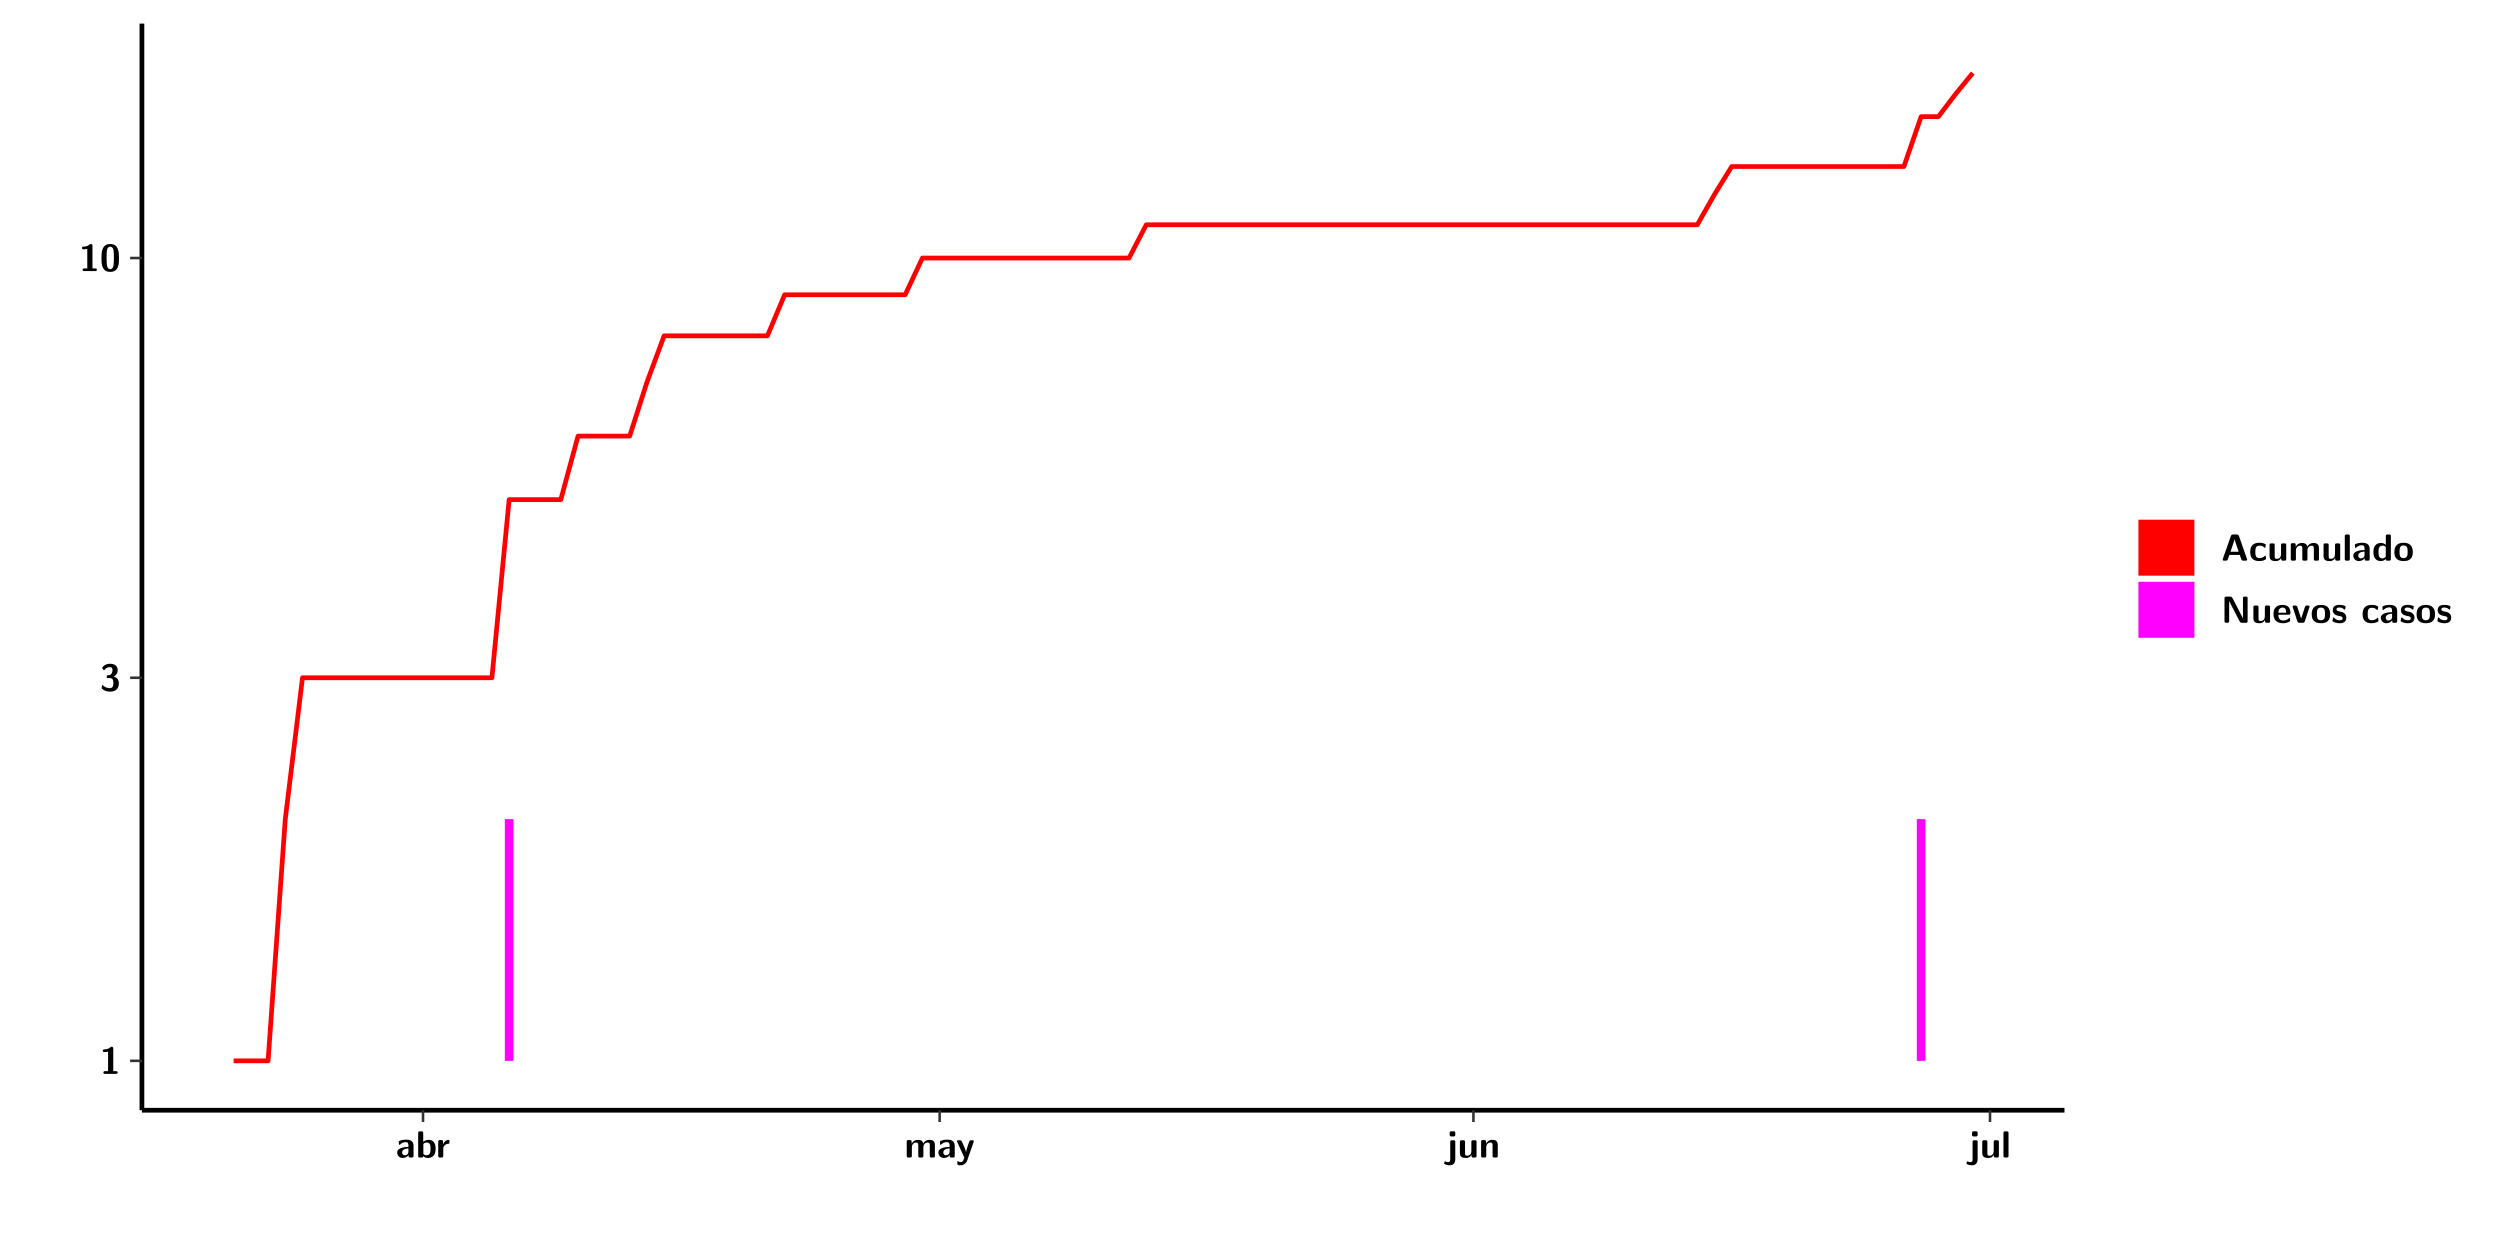
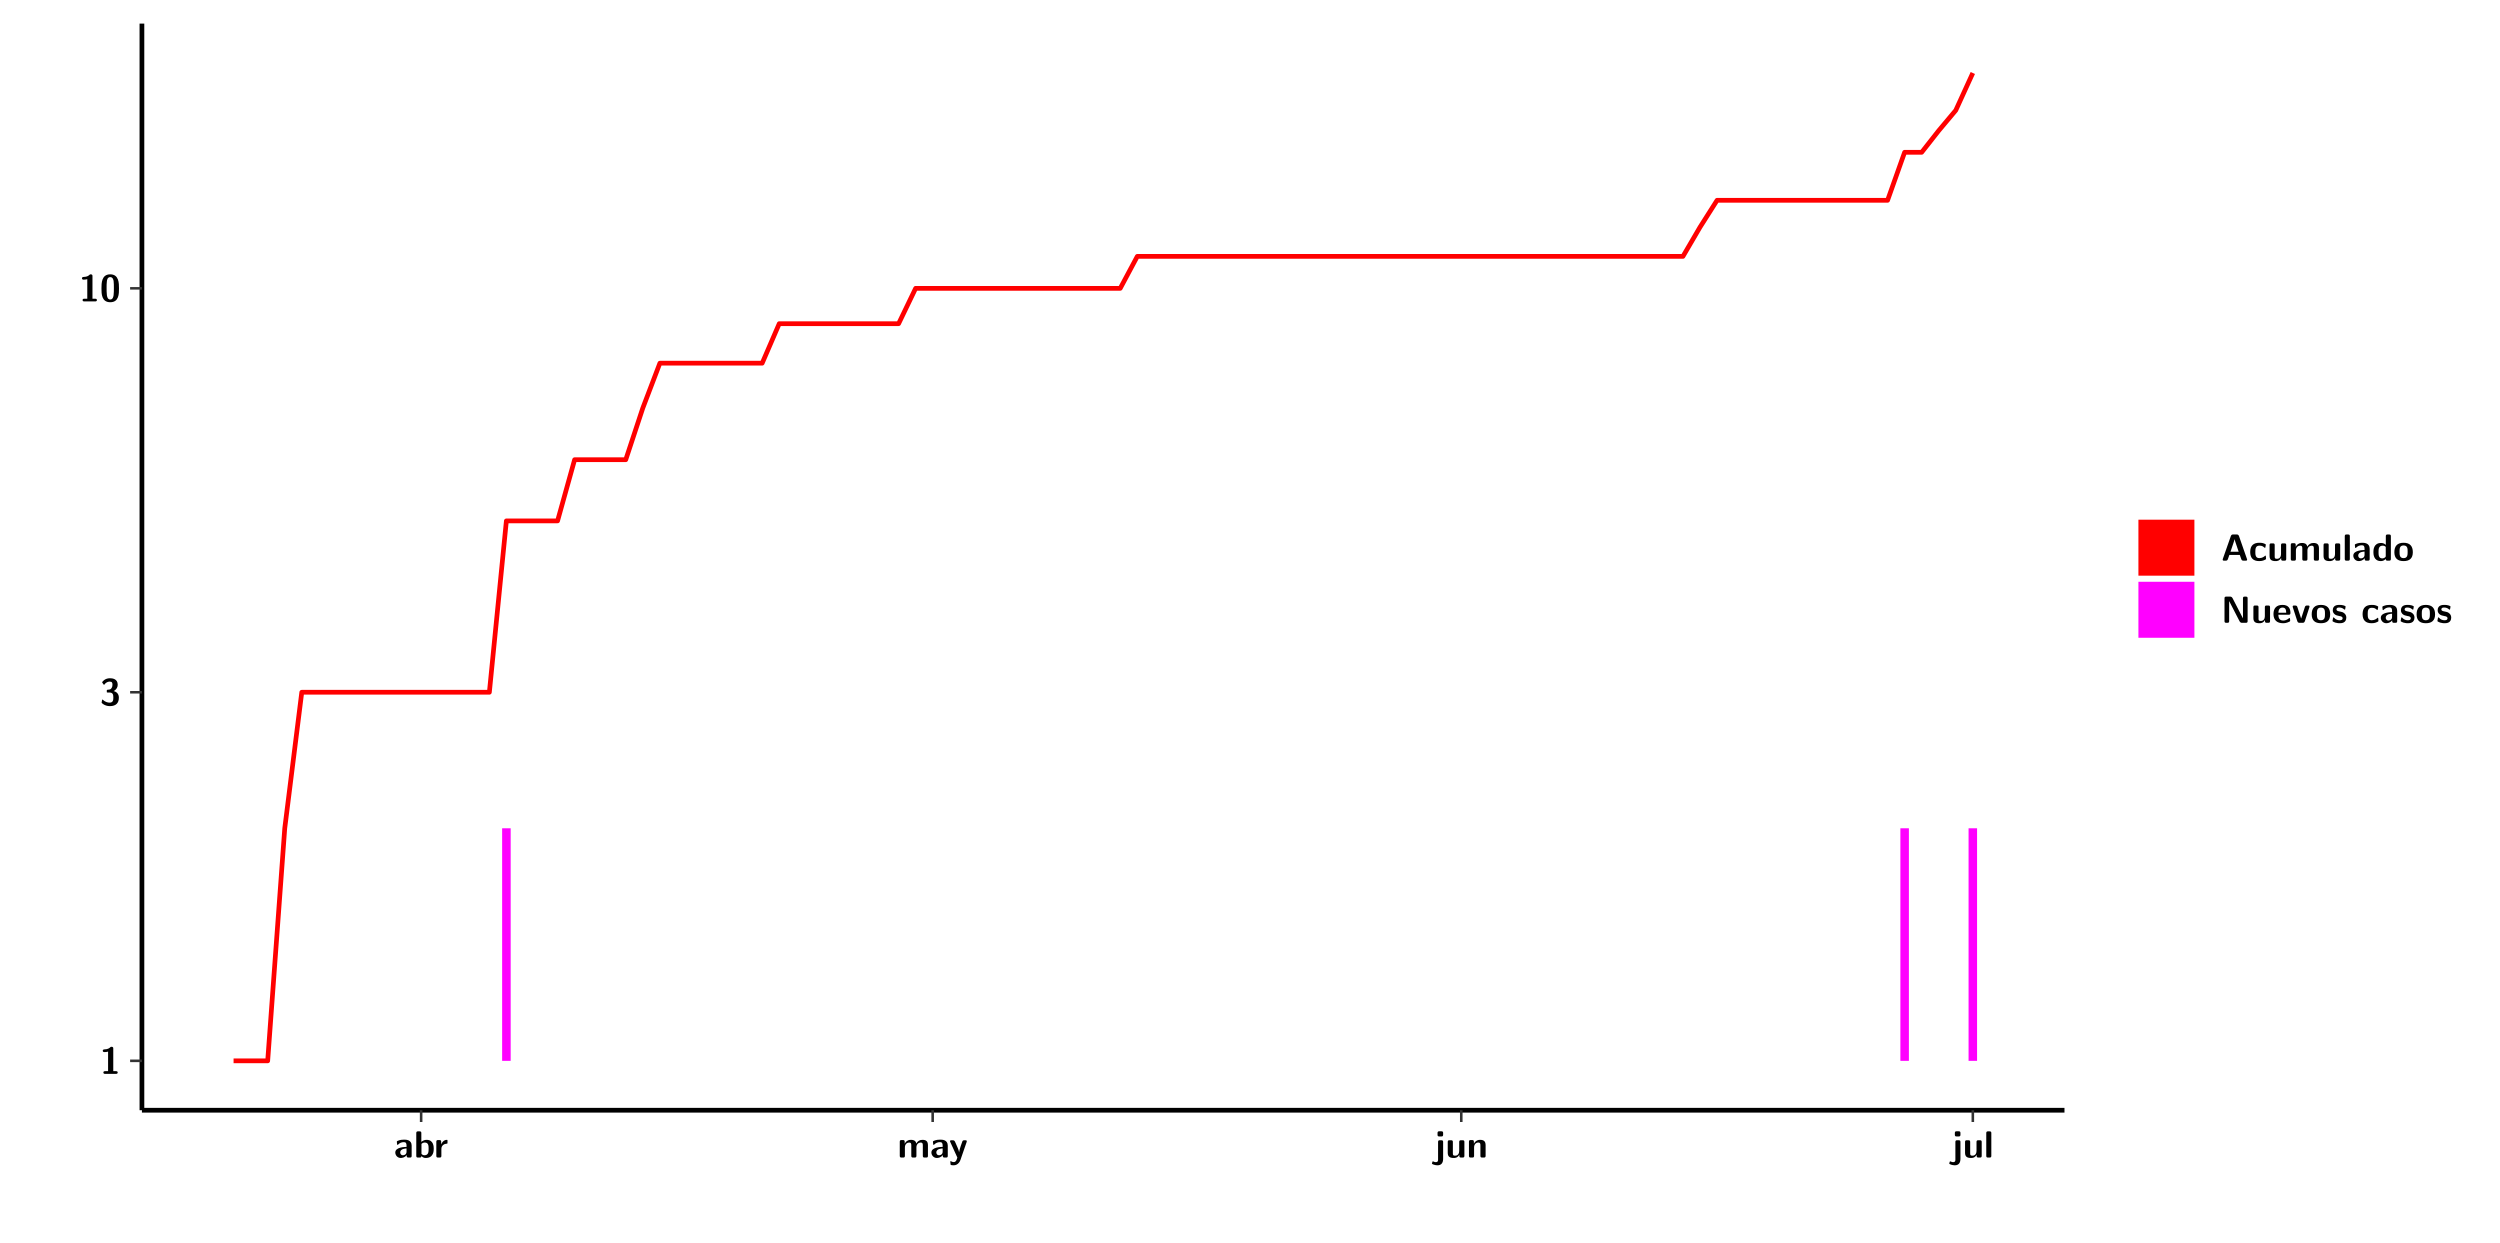
<svg xmlns="http://www.w3.org/2000/svg" xmlns:xlink="http://www.w3.org/1999/xlink" width="579.653pt" height="288pt" viewBox="0 0 579.653 288" version="1.1">
  <defs>
    <g>
      <symbol overflow="visible" id="glyph0-0">
        <path style="stroke:none;" d="" />
      </symbol>
      <symbol overflow="visible" id="glyph0-1">
        <path style="stroke:none;" d="M 3.109 -5.859 C 3.109 -6.016 3.109 -6.281 2.719 -6.281 C 2.547 -6.281 2.516 -6.266 2.406 -6.156 C 2.25 -6.016 1.922 -5.688 1.047 -5.672 C 0.891 -5.672 0.672 -5.609 0.672 -5.359 C 0.672 -5.047 0.969 -5.047 1.094 -5.047 C 1.344 -5.047 1.656 -5.078 1.906 -5.156 L 1.906 -0.625 L 1.234 -0.625 C 1.109 -0.625 0.812 -0.625 0.812 -0.312 C 0.812 0 1.109 0 1.234 0 L 3.719 0 C 3.828 0 4.141 0 4.141 -0.312 C 4.141 -0.625 3.828 -0.625 3.719 -0.625 L 3.109 -0.625 Z M 3.109 -5.859 " />
      </symbol>
      <symbol overflow="visible" id="glyph0-2">
        <path style="stroke:none;" d="M 0.844 -4.859 C 0.906 -4.766 0.953 -4.766 0.969 -4.766 C 1.031 -4.766 1.047 -4.797 1.094 -4.859 C 1.547 -5.5 2.172 -5.5 2.281 -5.5 C 2.844 -5.5 2.922 -5.203 2.922 -4.781 C 2.922 -4.656 2.922 -4.234 2.641 -3.906 C 2.438 -3.656 2.219 -3.641 1.953 -3.625 C 1.859 -3.609 1.688 -3.609 1.672 -3.578 C 1.609 -3.562 1.609 -3.5 1.609 -3.359 L 1.609 -3.203 C 1.609 -2.984 1.609 -2.969 1.844 -2.969 L 2.219 -2.969 C 3.031 -2.969 3.125 -2.469 3.125 -1.797 C 3.125 -1.203 3.062 -0.625 2.266 -0.625 C 1.984 -0.625 1.328 -0.688 0.75 -1.25 C 0.672 -1.328 0.656 -1.328 0.625 -1.328 C 0.531 -1.328 0.516 -1.25 0.516 -1.234 C 0.516 -1.234 0.406 -0.672 0.406 -0.625 C 0.406 -0.516 1.156 0.188 2.312 0.188 C 3.812 0.188 4.406 -0.609 4.406 -1.781 C 4.406 -2.562 3.984 -3.109 3.203 -3.297 C 3.906 -3.688 4.141 -4.266 4.141 -4.766 C 4.141 -6.156 2.891 -6.281 2.328 -6.281 C 1.125 -6.281 0.531 -5.422 0.531 -5.344 C 0.531 -5.297 0.594 -5.219 0.594 -5.219 Z M 0.844 -4.859 " />
      </symbol>
      <symbol overflow="visible" id="glyph0-3">
        <path style="stroke:none;" d="M 4.438 -3 C 4.438 -4.203 4.438 -6.281 2.406 -6.281 C 0.375 -6.281 0.375 -4.219 0.375 -3 C 0.375 -1.812 0.375 0.188 2.406 0.188 C 4.438 0.188 4.438 -1.781 4.438 -3 Z M 2.406 -0.438 C 1.75 -0.438 1.656 -1.25 1.625 -1.484 C 1.562 -1.953 1.562 -2.766 1.562 -3.125 C 1.562 -3.641 1.562 -4.203 1.625 -4.641 C 1.641 -4.875 1.734 -5.641 2.406 -5.641 C 3.047 -5.641 3.156 -4.906 3.188 -4.734 C 3.25 -4.281 3.25 -3.594 3.25 -3.125 C 3.25 -2.625 3.25 -1.953 3.188 -1.469 C 3.156 -1.234 3.062 -0.438 2.406 -0.438 Z M 2.406 -0.438 " />
      </symbol>
      <symbol overflow="visible" id="glyph0-4">
        <path style="stroke:none;" d="M 4.062 -2.766 C 4.062 -4.156 2.734 -4.156 2.297 -4.156 C 1.891 -4.156 1.453 -4.125 0.859 -3.891 C 0.672 -3.797 0.625 -3.781 0.625 -3.688 C 0.625 -3.625 0.688 -3.109 0.688 -3.047 C 0.703 -2.984 0.75 -2.938 0.812 -2.938 C 0.844 -2.938 0.875 -2.969 0.906 -3 C 1.281 -3.391 1.719 -3.578 2.266 -3.578 C 2.734 -3.578 2.875 -3.297 2.875 -2.781 L 2.875 -2.469 C 2.562 -2.469 0.266 -2.453 0.266 -1.172 C 0.266 -0.547 0.766 0.094 1.531 0.094 C 1.828 0.094 2.484 0.016 2.906 -0.594 L 2.906 -0.422 C 2.906 -0.141 2.969 0 3.328 0 L 3.641 0 C 3.984 0 4.062 -0.109 4.062 -0.422 Z M 2.875 -1.344 C 2.875 -0.531 2.047 -0.531 2.016 -0.531 C 1.641 -0.531 1.406 -0.844 1.406 -1.188 C 1.406 -2.047 2.625 -2.109 2.875 -2.109 Z M 2.875 -1.344 " />
      </symbol>
      <symbol overflow="visible" id="glyph0-5">
        <path style="stroke:none;" d="M 1.703 -5.656 C 1.703 -5.938 1.641 -6.078 1.281 -6.078 L 0.953 -6.078 C 0.641 -6.078 0.531 -5.984 0.531 -5.656 L 0.531 -0.422 C 0.531 -0.109 0.625 0 0.953 0 L 1.312 0 C 1.453 0 1.719 0 1.734 -0.344 C 2.125 0.094 2.578 0.094 2.719 0.094 C 4.578 0.094 4.578 -1.594 4.578 -2.031 C 4.578 -2.453 4.578 -4.109 2.938 -4.109 C 2.219 -4.109 1.781 -3.703 1.703 -3.625 Z M 1.734 -3.172 C 1.844 -3.281 2.109 -3.484 2.5 -3.484 C 3.391 -3.484 3.391 -2.672 3.391 -2.016 C 3.391 -1.375 3.391 -0.531 2.406 -0.531 C 2.047 -0.531 1.828 -0.75 1.734 -0.875 Z M 1.734 -3.172 " />
      </symbol>
      <symbol overflow="visible" id="glyph0-6">
        <path style="stroke:none;" d="M 1.703 -2.016 C 1.703 -2.844 2.391 -3.188 2.938 -3.219 C 3.109 -3.234 3.125 -3.234 3.125 -3.469 L 3.125 -3.875 C 3.125 -4.047 3.125 -4.109 2.969 -4.109 C 2.719 -4.109 2.078 -4.031 1.672 -3.078 L 1.656 -3.078 L 1.656 -3.641 C 1.656 -3.922 1.594 -4.062 1.234 -4.062 L 0.953 -4.062 C 0.641 -4.062 0.531 -3.969 0.531 -3.641 L 0.531 -0.422 C 0.531 -0.109 0.625 0 0.953 0 L 1.281 0 C 1.609 0 1.703 -0.109 1.703 -0.422 Z M 1.703 -2.016 " />
      </symbol>
      <symbol overflow="visible" id="glyph0-7">
        <path style="stroke:none;" d="M 7.062 -2.844 C 7.062 -3.75 6.672 -4.109 5.781 -4.109 C 5.156 -4.109 4.688 -3.828 4.359 -3.25 C 4.219 -4.078 3.484 -4.109 3.109 -4.109 C 2.938 -4.109 2.578 -4.109 2.188 -3.828 C 1.906 -3.625 1.734 -3.344 1.672 -3.203 L 1.672 -3.641 C 1.672 -3.922 1.609 -4.062 1.25 -4.062 L 0.953 -4.062 C 0.625 -4.062 0.531 -3.969 0.531 -3.641 L 0.531 -0.422 C 0.531 -0.109 0.625 0 0.953 0 L 1.297 0 C 1.625 0 1.719 -0.109 1.719 -0.422 L 1.719 -2.359 C 1.719 -3.141 2.25 -3.484 2.688 -3.484 C 3.109 -3.484 3.203 -3.297 3.203 -2.828 L 3.203 -0.422 C 3.203 -0.109 3.297 0 3.625 0 L 3.969 0 C 4.297 0 4.391 -0.109 4.391 -0.422 L 4.391 -2.359 C 4.391 -3.141 4.922 -3.484 5.359 -3.484 C 5.781 -3.484 5.875 -3.297 5.875 -2.828 L 5.875 -0.422 C 5.875 -0.109 5.969 0 6.297 0 L 6.641 0 C 6.984 0 7.062 -0.109 7.062 -0.422 Z M 7.062 -2.844 " />
      </symbol>
      <symbol overflow="visible" id="glyph0-8">
        <path style="stroke:none;" d="M 4.109 -3.609 C 4.141 -3.719 4.141 -3.734 4.141 -3.781 C 4.141 -4.016 3.906 -4.016 3.797 -4.016 L 3.609 -4.016 C 3.469 -4.016 3.266 -4.016 3.141 -3.812 C 3.109 -3.766 2.406 -1.828 2.359 -1.25 L 2.344 -1.25 C 2.312 -1.672 1.953 -2.484 1.562 -3.328 C 1.328 -3.891 1.266 -4.016 0.828 -4.016 L 0.594 -4.016 C 0.469 -4.016 0.25 -4.016 0.25 -3.781 C 0.25 -3.75 0.281 -3.688 0.297 -3.641 L 1.953 0 C 1.891 0.188 1.859 0.281 1.828 0.375 C 1.734 0.656 1.578 1.047 1.109 1.047 C 0.812 1.047 0.609 0.922 0.516 0.875 C 0.469 0.844 0.453 0.828 0.422 0.828 C 0.391 0.828 0.312 0.859 0.312 0.969 C 0.312 1.031 0.375 1.641 0.391 1.672 C 0.469 1.781 0.953 1.797 1.094 1.797 C 2.172 1.797 2.609 0.766 2.672 0.547 Z M 4.109 -3.609 " />
      </symbol>
      <symbol overflow="visible" id="glyph0-9">
        <path style="stroke:none;" d="M 1.969 -5.672 C 1.969 -5.953 1.906 -6.094 1.547 -6.094 L 1.094 -6.094 C 0.766 -6.094 0.672 -5.984 0.672 -5.672 L 0.672 -5.312 C 0.672 -5.031 0.734 -4.891 1.094 -4.891 L 1.547 -4.891 C 1.875 -4.891 1.969 -5 1.969 -5.312 Z M 0.797 0.484 C 0.797 0.703 0.797 1.062 0.25 1.062 C 0.156 1.062 -0.094 1.031 -0.266 0.922 C -0.359 0.875 -0.375 0.875 -0.406 0.875 C -0.484 0.875 -0.5 0.922 -0.547 1.094 C -0.609 1.281 -0.625 1.359 -0.625 1.391 C -0.625 1.547 0.109 1.797 0.656 1.797 C 1.625 1.797 1.969 1.141 1.969 0.281 L 1.969 -3.594 C 1.969 -3.875 1.906 -4.016 1.547 -4.016 L 1.219 -4.016 C 0.891 -4.016 0.797 -3.906 0.797 -3.594 Z M 0.797 0.484 " />
      </symbol>
      <symbol overflow="visible" id="glyph0-10">
        <path style="stroke:none;" d="M 4.391 -3.594 C 4.391 -3.875 4.328 -4.016 3.969 -4.016 L 3.609 -4.016 C 3.281 -4.016 3.188 -3.906 3.188 -3.594 L 3.188 -1.516 C 3.188 -0.938 2.891 -0.438 2.266 -0.438 C 1.766 -0.438 1.719 -0.562 1.719 -1.031 L 1.719 -3.594 C 1.719 -3.875 1.656 -4.016 1.297 -4.016 L 0.953 -4.016 C 0.625 -4.016 0.531 -3.922 0.531 -3.594 L 0.531 -1.109 C 0.531 -0.172 1.031 0.094 1.953 0.094 C 2.188 0.094 2.812 0.094 3.219 -0.656 L 3.219 -0.422 C 3.219 -0.141 3.281 0 3.641 0 L 3.969 0 C 4.297 0 4.391 -0.109 4.391 -0.422 Z M 4.391 -3.594 " />
      </symbol>
      <symbol overflow="visible" id="glyph0-11">
        <path style="stroke:none;" d="M 4.391 -2.844 C 4.391 -3.75 4 -4.109 3.109 -4.109 C 2.188 -4.109 1.781 -3.438 1.672 -3.203 L 1.672 -3.641 C 1.672 -3.922 1.609 -4.062 1.25 -4.062 L 0.953 -4.062 C 0.625 -4.062 0.531 -3.969 0.531 -3.641 L 0.531 -0.422 C 0.531 -0.109 0.625 0 0.953 0 L 1.297 0 C 1.625 0 1.719 -0.109 1.719 -0.422 L 1.719 -2.359 C 1.719 -3.125 2.219 -3.484 2.688 -3.484 C 3.109 -3.484 3.188 -3.281 3.188 -2.828 L 3.188 -0.422 C 3.188 -0.141 3.25 0 3.609 0 L 3.969 0 C 4.297 0 4.391 -0.109 4.391 -0.422 Z M 4.391 -2.844 " />
      </symbol>
      <symbol overflow="visible" id="glyph0-12">
        <path style="stroke:none;" d="M 1.703 -5.656 C 1.703 -5.938 1.641 -6.078 1.281 -6.078 L 0.953 -6.078 C 0.641 -6.078 0.531 -5.984 0.531 -5.656 L 0.531 -0.422 C 0.531 -0.109 0.625 0 0.953 0 L 1.281 0 C 1.609 0 1.703 -0.109 1.703 -0.422 Z M 1.703 -5.656 " />
      </symbol>
      <symbol overflow="visible" id="glyph0-13">
        <path style="stroke:none;" d="M 4.156 -5.703 C 4.031 -6.078 3.766 -6.078 3.594 -6.078 L 2.828 -6.078 C 2.641 -6.078 2.391 -6.078 2.266 -5.703 L 0.406 -0.406 C 0.375 -0.297 0.375 -0.281 0.375 -0.234 C 0.375 0 0.594 0 0.703 0 L 1.031 0 C 1.188 0 1.453 0 1.578 -0.344 L 1.922 -1.328 L 4.344 -1.328 L 4.641 -0.484 C 4.75 -0.172 4.812 0 5.234 0 L 5.703 0 C 5.828 0 6.047 0 6.047 -0.234 C 6.047 -0.281 6.047 -0.297 6 -0.406 Z M 2.812 -3.938 C 2.938 -4.328 3.062 -4.656 3.125 -4.969 L 3.141 -4.969 C 3.188 -4.766 3.188 -4.75 3.25 -4.547 L 4.078 -2.078 L 2.188 -2.078 Z M 2.812 -3.938 " />
      </symbol>
      <symbol overflow="visible" id="glyph0-14">
        <path style="stroke:none;" d="M 4 -0.438 C 4 -0.531 3.969 -0.938 3.953 -1.047 C 3.953 -1.078 3.938 -1.172 3.844 -1.172 C 3.812 -1.172 3.797 -1.172 3.703 -1.078 C 3.562 -0.953 3.141 -0.594 2.422 -0.594 C 1.516 -0.594 1.516 -1.469 1.516 -2.031 C 1.516 -2.75 1.562 -3.484 2.453 -3.484 C 3.031 -3.484 3.266 -3.344 3.578 -3.078 C 3.688 -2.984 3.703 -2.984 3.734 -2.984 C 3.828 -2.984 3.844 -3.062 3.844 -3.094 C 3.859 -3.172 3.953 -3.656 3.953 -3.703 C 3.953 -3.781 3.891 -3.812 3.75 -3.891 C 3.328 -4.078 3.062 -4.156 2.453 -4.156 C 1.141 -4.156 0.328 -3.547 0.328 -2.016 C 0.328 -0.562 1.078 0.094 2.406 0.094 C 2.641 0.094 3.172 0.094 3.75 -0.203 C 4 -0.344 4 -0.344 4 -0.438 Z M 4 -0.438 " />
      </symbol>
      <symbol overflow="visible" id="glyph0-15">
        <path style="stroke:none;" d="M 4.375 -5.656 C 4.375 -5.938 4.312 -6.078 3.953 -6.078 L 3.625 -6.078 C 3.297 -6.078 3.203 -5.969 3.203 -5.656 L 3.203 -3.672 C 2.812 -4.047 2.375 -4.109 2.109 -4.109 C 0.328 -4.109 0.328 -2.422 0.328 -2 C 0.328 -1.594 0.328 0.094 2.062 0.094 C 2.422 0.094 2.812 -0.016 3.188 -0.406 C 3.188 -0.094 3.297 0 3.609 0 L 3.953 0 C 4.281 0 4.375 -0.109 4.375 -0.422 Z M 3.188 -1.094 C 3.188 -0.953 3.188 -0.875 2.922 -0.688 C 2.703 -0.547 2.5 -0.531 2.406 -0.531 C 1.516 -0.531 1.516 -1.344 1.516 -2 C 1.516 -2.656 1.516 -3.484 2.5 -3.484 C 2.75 -3.484 2.984 -3.391 3.188 -3.203 Z M 3.188 -1.094 " />
      </symbol>
      <symbol overflow="visible" id="glyph0-16">
        <path style="stroke:none;" d="M 4.547 -1.969 C 4.547 -3.406 3.844 -4.156 2.406 -4.156 C 0.953 -4.156 0.266 -3.391 0.266 -1.969 C 0.266 -0.547 1.031 0.094 2.406 0.094 C 3.781 0.094 4.547 -0.531 4.547 -1.969 Z M 2.406 -0.594 C 1.469 -0.594 1.469 -1.375 1.469 -2.078 C 1.469 -2.75 1.469 -3.531 2.406 -3.531 C 3.344 -3.531 3.344 -2.766 3.344 -2.078 C 3.344 -1.391 3.344 -0.594 2.406 -0.594 Z M 2.406 -0.594 " />
      </symbol>
      <symbol overflow="visible" id="glyph0-17">
        <path style="stroke:none;" d="M 2.656 -5.734 C 2.469 -6.078 2.203 -6.078 2.031 -6.078 L 1.219 -6.078 C 0.906 -6.078 0.797 -5.984 0.797 -5.656 L 0.797 -0.422 C 0.797 -0.109 0.891 0 1.219 0 L 1.453 0 C 1.781 0 1.875 -0.109 1.875 -0.422 L 1.875 -5.016 L 1.891 -5.016 L 4.297 -0.344 C 4.484 0 4.75 0 4.922 0 L 5.734 0 C 6.062 0 6.156 -0.109 6.156 -0.422 L 6.156 -5.656 C 6.156 -5.938 6.094 -6.078 5.734 -6.078 L 5.5 -6.078 C 5.156 -6.078 5.078 -5.969 5.078 -5.656 L 5.078 -1.062 L 5.062 -1.062 Z M 2.656 -5.734 " />
      </symbol>
      <symbol overflow="visible" id="glyph0-18">
        <path style="stroke:none;" d="M 3.781 -1.875 C 3.984 -1.875 4.203 -1.891 4.203 -2.281 C 4.203 -3.406 3.672 -4.156 2.359 -4.156 C 0.969 -4.156 0.266 -3.375 0.266 -2.047 C 0.266 -0.609 1.109 0.094 2.484 0.094 C 2.812 0.094 3.312 0.047 3.891 -0.234 C 4.078 -0.328 4.141 -0.359 4.141 -0.469 C 4.141 -0.531 4.125 -0.781 4.109 -0.844 C 4.078 -1.125 4.062 -1.125 3.984 -1.125 C 3.953 -1.125 3.938 -1.125 3.844 -1.047 C 3.328 -0.594 2.797 -0.531 2.516 -0.531 C 1.531 -0.531 1.422 -1.312 1.391 -1.875 Z M 1.406 -2.344 C 1.422 -2.875 1.609 -3.531 2.359 -3.531 C 3.062 -3.531 3.203 -3.031 3.219 -2.344 Z M 1.406 -2.344 " />
      </symbol>
      <symbol overflow="visible" id="glyph0-19">
        <path style="stroke:none;" d="M 4.109 -3.609 C 4.141 -3.719 4.141 -3.75 4.141 -3.766 C 4.141 -4.016 3.922 -4.016 3.797 -4.016 L 3.609 -4.016 C 3.25 -4.016 3.141 -3.891 3.062 -3.641 L 2.203 -0.984 L 1.328 -3.641 C 1.266 -3.828 1.203 -4.016 0.781 -4.016 L 0.578 -4.016 C 0.453 -4.016 0.234 -4.016 0.234 -3.766 C 0.234 -3.75 0.234 -3.719 0.266 -3.609 L 1.312 -0.375 C 1.438 0 1.703 0 1.859 0 L 2.5 0 C 2.672 0 2.938 0 3.062 -0.375 Z M 4.109 -3.609 " />
      </symbol>
      <symbol overflow="visible" id="glyph0-20">
        <path style="stroke:none;" d="M 3.469 -1.234 C 3.469 -1.734 3.203 -2.031 3.047 -2.172 C 2.703 -2.484 2.391 -2.547 2.031 -2.609 C 1.547 -2.703 1.188 -2.766 1.188 -3.109 C 1.188 -3.469 1.484 -3.547 1.828 -3.547 C 2.406 -3.547 2.719 -3.328 2.953 -3.125 C 3.047 -3.047 3.062 -3.047 3.094 -3.047 C 3.188 -3.047 3.203 -3.125 3.203 -3.156 C 3.219 -3.219 3.312 -3.719 3.312 -3.766 C 3.312 -3.906 2.844 -4.031 2.75 -4.062 C 2.406 -4.156 2.125 -4.156 1.891 -4.156 C 1.5 -4.156 0.328 -4.156 0.328 -2.906 C 0.328 -2.484 0.516 -2.219 0.75 -2 C 1.062 -1.734 1.406 -1.672 1.906 -1.562 C 2.156 -1.531 2.609 -1.453 2.609 -1.062 C 2.609 -0.656 2.266 -0.594 1.922 -0.594 C 1.531 -0.594 1.047 -0.703 0.625 -1.188 C 0.594 -1.234 0.562 -1.266 0.516 -1.266 C 0.422 -1.266 0.406 -1.188 0.391 -1.125 C 0.375 -1.016 0.266 -0.516 0.266 -0.422 C 0.266 -0.266 0.922 -0.062 0.922 -0.047 C 1.406 0.094 1.766 0.094 1.922 0.094 C 2.359 0.094 3.469 0.062 3.469 -1.234 Z M 3.469 -1.234 " />
      </symbol>
    </g>
    <clipPath id="clip1">
      <path d="M 0 0 L 576.008 0 L 576.008 288 L 0 288 Z M 0 0 " />
    </clipPath>
    <clipPath id="clip2">
      <path d="M 32.906 5.477 L 478.672 5.477 L 478.672 257.414 L 32.906 257.414 Z M 32.906 5.477 " />
    </clipPath>
  </defs>
  <g id="surface1">
    <g clip-path="url(#clip1)" clip-rule="nonzero">
      <path style="fill-rule:nonzero;fill:rgb(100%,100%,100%);fill-opacity:1;stroke-width:0.598;stroke-linecap:round;stroke-linejoin:round;stroke:rgb(100%,100%,100%);stroke-opacity:1;stroke-miterlimit:10;" d="M 0 0 L 0 288.004 L 576.008 288.004 L 576.008 0 Z M 0 0 " transform="matrix(1,0,0,-1,0,288)" />
    </g>
    <g clip-path="url(#clip2)" clip-rule="nonzero">
      <path style=" stroke:none;fill-rule:nonzero;fill:rgb(100%,100%,100%);fill-opacity:1;" d="M 32.906 257.414 L 32.906 5.477 L 478.672 5.477 L 478.672 257.414 Z M 32.906 257.414 " />
    </g>
-     <path style=" stroke:none;fill-rule:nonzero;fill:rgb(100%,0%,100%);fill-opacity:1;" d="M 117.051 245.969 L 117.051 189.926 L 119.047 189.926 L 119.047 245.969 Z M 117.051 245.969 " />
-     <path style=" stroke:none;fill-rule:nonzero;fill:rgb(100%,0%,100%);fill-opacity:1;" d="M 444.438 245.969 L 444.438 189.926 L 446.434 189.926 L 446.434 245.969 Z M 444.438 245.969 " />
-     <path style="fill:none;stroke-width:1.096;stroke-linecap:butt;stroke-linejoin:round;stroke:rgb(100%,0%,0%);stroke-opacity:1;stroke-miterlimit:10;" d="M 54.168 42.031 L 62.156 42.031 L 66.145 98.074 L 70.137 130.852 L 114.055 130.852 L 118.051 172.148 L 130.023 172.148 L 134.02 186.883 L 145.996 186.883 L 149.988 199.344 L 153.984 210.133 L 177.934 210.133 L 181.93 219.66 L 209.875 219.66 L 213.871 228.176 L 261.781 228.176 L 265.766 235.879 L 393.531 235.879 L 397.523 242.914 L 401.52 249.387 L 441.441 249.387 L 445.434 260.953 L 449.43 260.953 L 453.414 266.176 L 457.41 271.078 " transform="matrix(1,0,0,-1,0,288)" />
+     <path style=" stroke:none;fill-rule:nonzero;fill:rgb(100%,0%,100%);fill-opacity:1;" d="M 116.426 245.969 L 116.426 192.047 L 118.406 192.047 L 118.406 245.969 Z M 116.426 245.969 " />
+     <path style=" stroke:none;fill-rule:nonzero;fill:rgb(100%,0%,100%);fill-opacity:1;" d="M 440.625 245.969 L 440.625 192.047 L 442.598 192.047 L 442.598 245.969 Z M 440.625 245.969 " />
+     <path style=" stroke:none;fill-rule:nonzero;fill:rgb(100%,0%,100%);fill-opacity:1;" d="M 456.434 245.969 L 456.434 192.047 L 458.406 192.047 L 458.406 245.969 Z M 456.434 245.969 " />
+     <path style="fill:none;stroke-width:1.096;stroke-linecap:butt;stroke-linejoin:round;stroke:rgb(100%,0%,0%);stroke-opacity:1;stroke-miterlimit:10;" d="M 54.156 42.031 L 62.066 42.031 L 66.023 95.953 L 69.969 127.492 L 113.465 127.492 L 117.41 167.227 L 129.277 167.227 L 133.23 181.41 L 145.086 181.41 L 149.043 193.398 L 153 203.789 L 176.719 203.789 L 180.676 212.953 L 208.352 212.953 L 212.297 221.145 L 259.738 221.145 L 263.695 228.555 L 390.211 228.555 L 394.168 235.332 L 398.121 241.559 L 437.656 241.559 L 441.609 252.688 L 445.566 252.688 L 449.512 257.707 L 453.465 262.418 L 457.422 271.078 " transform="matrix(1,0,0,-1,0,288)" />
    <path style="fill:none;stroke-width:1.096;stroke-linecap:butt;stroke-linejoin:round;stroke:rgb(0%,0%,0%);stroke-opacity:1;stroke-miterlimit:10;" d="M 32.906 30.586 L 32.906 282.523 " transform="matrix(1,0,0,-1,0,288)" />
    <g style="fill:rgb(0%,0%,0%);fill-opacity:1;">
      <use xlink:href="#glyph0-1" x="23.153" y="248.986" />
    </g>
    <g style="fill:rgb(0%,0%,0%);fill-opacity:1;">
-       <use xlink:href="#glyph0-2" x="23.153" y="160.179" />
+       <use xlink:href="#glyph0-2" x="23.153" y="163.537" />
    </g>
    <g style="fill:rgb(0%,0%,0%);fill-opacity:1;">
-       <use xlink:href="#glyph0-1" x="18.331" y="62.854" />
-       <use xlink:href="#glyph0-3" x="23.153" y="62.854" />
+       <use xlink:href="#glyph0-1" x="18.331" y="69.888" />
+       <use xlink:href="#glyph0-3" x="23.153" y="69.888" />
    </g>
    <path style="fill:none;stroke-width:0.598;stroke-linecap:butt;stroke-linejoin:round;stroke:rgb(20%,20%,20%);stroke-opacity:1;stroke-miterlimit:10;" d="M 30.168 42.031 L 32.906 42.031 " transform="matrix(1,0,0,-1,0,288)" />
-     <path style="fill:none;stroke-width:0.598;stroke-linecap:butt;stroke-linejoin:round;stroke:rgb(20%,20%,20%);stroke-opacity:1;stroke-miterlimit:10;" d="M 30.168 130.852 L 32.906 130.852 " transform="matrix(1,0,0,-1,0,288)" />
-     <path style="fill:none;stroke-width:0.598;stroke-linecap:butt;stroke-linejoin:round;stroke:rgb(20%,20%,20%);stroke-opacity:1;stroke-miterlimit:10;" d="M 30.168 228.176 L 32.906 228.176 " transform="matrix(1,0,0,-1,0,288)" />
+     <path style="fill:none;stroke-width:0.598;stroke-linecap:butt;stroke-linejoin:round;stroke:rgb(20%,20%,20%);stroke-opacity:1;stroke-miterlimit:10;" d="M 30.168 127.492 L 32.906 127.492 " transform="matrix(1,0,0,-1,0,288)" />
+     <path style="fill:none;stroke-width:0.598;stroke-linecap:butt;stroke-linejoin:round;stroke:rgb(20%,20%,20%);stroke-opacity:1;stroke-miterlimit:10;" d="M 30.168 221.145 L 32.906 221.145 " transform="matrix(1,0,0,-1,0,288)" />
    <path style="fill:none;stroke-width:1.096;stroke-linecap:butt;stroke-linejoin:round;stroke:rgb(0%,0%,0%);stroke-opacity:1;stroke-miterlimit:10;" d="M 32.906 30.586 L 478.672 30.586 " transform="matrix(1,0,0,-1,0,288)" />
-     <path style="fill:none;stroke-width:0.598;stroke-linecap:butt;stroke-linejoin:round;stroke:rgb(20%,20%,20%);stroke-opacity:1;stroke-miterlimit:10;" d="M 98.082 27.848 L 98.082 30.586 " transform="matrix(1,0,0,-1,0,288)" />
-     <path style="fill:none;stroke-width:0.598;stroke-linecap:butt;stroke-linejoin:round;stroke:rgb(20%,20%,20%);stroke-opacity:1;stroke-miterlimit:10;" d="M 217.867 27.848 L 217.867 30.586 " transform="matrix(1,0,0,-1,0,288)" />
-     <path style="fill:none;stroke-width:0.598;stroke-linecap:butt;stroke-linejoin:round;stroke:rgb(20%,20%,20%);stroke-opacity:1;stroke-miterlimit:10;" d="M 341.633 27.848 L 341.633 30.586 " transform="matrix(1,0,0,-1,0,288)" />
-     <path style="fill:none;stroke-width:0.598;stroke-linecap:butt;stroke-linejoin:round;stroke:rgb(20%,20%,20%);stroke-opacity:1;stroke-miterlimit:10;" d="M 461.406 27.848 L 461.406 30.586 " transform="matrix(1,0,0,-1,0,288)" />
+     <path style="fill:none;stroke-width:0.598;stroke-linecap:butt;stroke-linejoin:round;stroke:rgb(20%,20%,20%);stroke-opacity:1;stroke-miterlimit:10;" d="M 97.645 27.848 L 97.645 30.586 " transform="matrix(1,0,0,-1,0,288)" />
+     <path style="fill:none;stroke-width:0.598;stroke-linecap:butt;stroke-linejoin:round;stroke:rgb(20%,20%,20%);stroke-opacity:1;stroke-miterlimit:10;" d="M 216.25 27.848 L 216.25 30.586 " transform="matrix(1,0,0,-1,0,288)" />
+     <path style="fill:none;stroke-width:0.598;stroke-linecap:butt;stroke-linejoin:round;stroke:rgb(20%,20%,20%);stroke-opacity:1;stroke-miterlimit:10;" d="M 338.812 27.848 L 338.812 30.586 " transform="matrix(1,0,0,-1,0,288)" />
+     <path style="fill:none;stroke-width:0.598;stroke-linecap:butt;stroke-linejoin:round;stroke:rgb(20%,20%,20%);stroke-opacity:1;stroke-miterlimit:10;" d="M 457.422 27.848 L 457.422 30.586 " transform="matrix(1,0,0,-1,0,288)" />
    <g style="fill:rgb(0%,0%,0%);fill-opacity:1;">
-       <use xlink:href="#glyph0-4" x="91.823" y="268.394" />
-       <use xlink:href="#glyph0-5" x="96.426" y="268.394" />
+       <use xlink:href="#glyph0-4" x="91.385" y="268.394" />
+       <use xlink:href="#glyph0-5" x="95.988" y="268.394" />
    </g>
    <g style="fill:rgb(0%,0%,0%);fill-opacity:1;">
-       <use xlink:href="#glyph0-6" x="101.073" y="268.394" />
+       <use xlink:href="#glyph0-6" x="100.635" y="268.394" />
    </g>
    <g style="fill:rgb(0%,0%,0%);fill-opacity:1;">
-       <use xlink:href="#glyph0-7" x="209.705" y="268.394" />
-       <use xlink:href="#glyph0-4" x="217.303" y="268.394" />
+       <use xlink:href="#glyph0-7" x="208.091" y="268.394" />
+       <use xlink:href="#glyph0-4" x="215.689" y="268.394" />
    </g>
    <g style="fill:rgb(0%,0%,0%);fill-opacity:1;">
-       <use xlink:href="#glyph0-8" x="221.634" y="268.394" />
+       <use xlink:href="#glyph0-8" x="220.02" y="268.394" />
    </g>
    <g style="fill:rgb(0%,0%,0%);fill-opacity:1;">
-       <use xlink:href="#glyph0-9" x="335.455" y="268.394" />
-       <use xlink:href="#glyph0-10" x="337.963" y="268.394" />
-       <use xlink:href="#glyph0-11" x="342.882" y="268.394" />
+       <use xlink:href="#glyph0-9" x="332.636" y="268.394" />
+       <use xlink:href="#glyph0-10" x="335.144" y="268.394" />
+       <use xlink:href="#glyph0-11" x="340.063" y="268.394" />
    </g>
    <g style="fill:rgb(0%,0%,0%);fill-opacity:1;">
-       <use xlink:href="#glyph0-9" x="456.566" y="268.394" />
-       <use xlink:href="#glyph0-10" x="459.074" y="268.394" />
-       <use xlink:href="#glyph0-12" x="463.993" y="268.394" />
+       <use xlink:href="#glyph0-9" x="452.581" y="268.394" />
+       <use xlink:href="#glyph0-10" x="455.089" y="268.394" />
+       <use xlink:href="#glyph0-12" x="460.008" y="268.394" />
    </g>
    <path style=" stroke:none;fill-rule:nonzero;fill:rgb(100%,100%,100%);fill-opacity:1;" d="M 489.629 154.062 L 489.629 108.828 L 570.527 108.828 L 570.527 154.062 Z M 489.629 154.062 " />
    <path style=" stroke:none;fill-rule:nonzero;fill:rgb(100%,0%,0%);fill-opacity:1;" d="M 495.816 133.477 L 495.816 120.496 L 508.797 120.496 L 508.797 133.477 Z M 495.816 133.477 " />
    <path style=" stroke:none;fill-rule:nonzero;fill:rgb(100%,0%,100%);fill-opacity:1;" d="M 495.816 147.875 L 495.816 134.891 L 508.797 134.891 L 508.797 147.875 Z M 495.816 147.875 " />
    <g style="fill:rgb(0%,0%,0%);fill-opacity:1;">
      <use xlink:href="#glyph0-13" x="514.979" y="130.002" />
      <use xlink:href="#glyph0-14" x="521.408" y="130.002" />
      <use xlink:href="#glyph0-10" x="525.694" y="130.002" />
      <use xlink:href="#glyph0-7" x="530.613" y="130.002" />
      <use xlink:href="#glyph0-10" x="538.212" y="130.002" />
      <use xlink:href="#glyph0-12" x="543.131" y="130.002" />
      <use xlink:href="#glyph0-4" x="545.372" y="130.002" />
      <use xlink:href="#glyph0-15" x="549.975" y="130.002" />
      <use xlink:href="#glyph0-16" x="554.894" y="130.002" />
    </g>
    <g style="fill:rgb(0%,0%,0%);fill-opacity:1;">
      <use xlink:href="#glyph0-17" x="514.979" y="144.408" />
      <use xlink:href="#glyph0-10" x="521.944" y="144.408" />
      <use xlink:href="#glyph0-18" x="526.864" y="144.408" />
      <use xlink:href="#glyph0-19" x="531.345" y="144.408" />
      <use xlink:href="#glyph0-16" x="535.728" y="144.408" />
      <use xlink:href="#glyph0-20" x="540.55" y="144.408" />
    </g>
    <g style="fill:rgb(0%,0%,0%);fill-opacity:1;">
      <use xlink:href="#glyph0-14" x="547.465" y="144.408" />
      <use xlink:href="#glyph0-4" x="551.751" y="144.408" />
      <use xlink:href="#glyph0-20" x="556.354" y="144.408" />
      <use xlink:href="#glyph0-16" x="560.051" y="144.408" />
      <use xlink:href="#glyph0-20" x="564.872" y="144.408" />
    </g>
  </g>
</svg>
